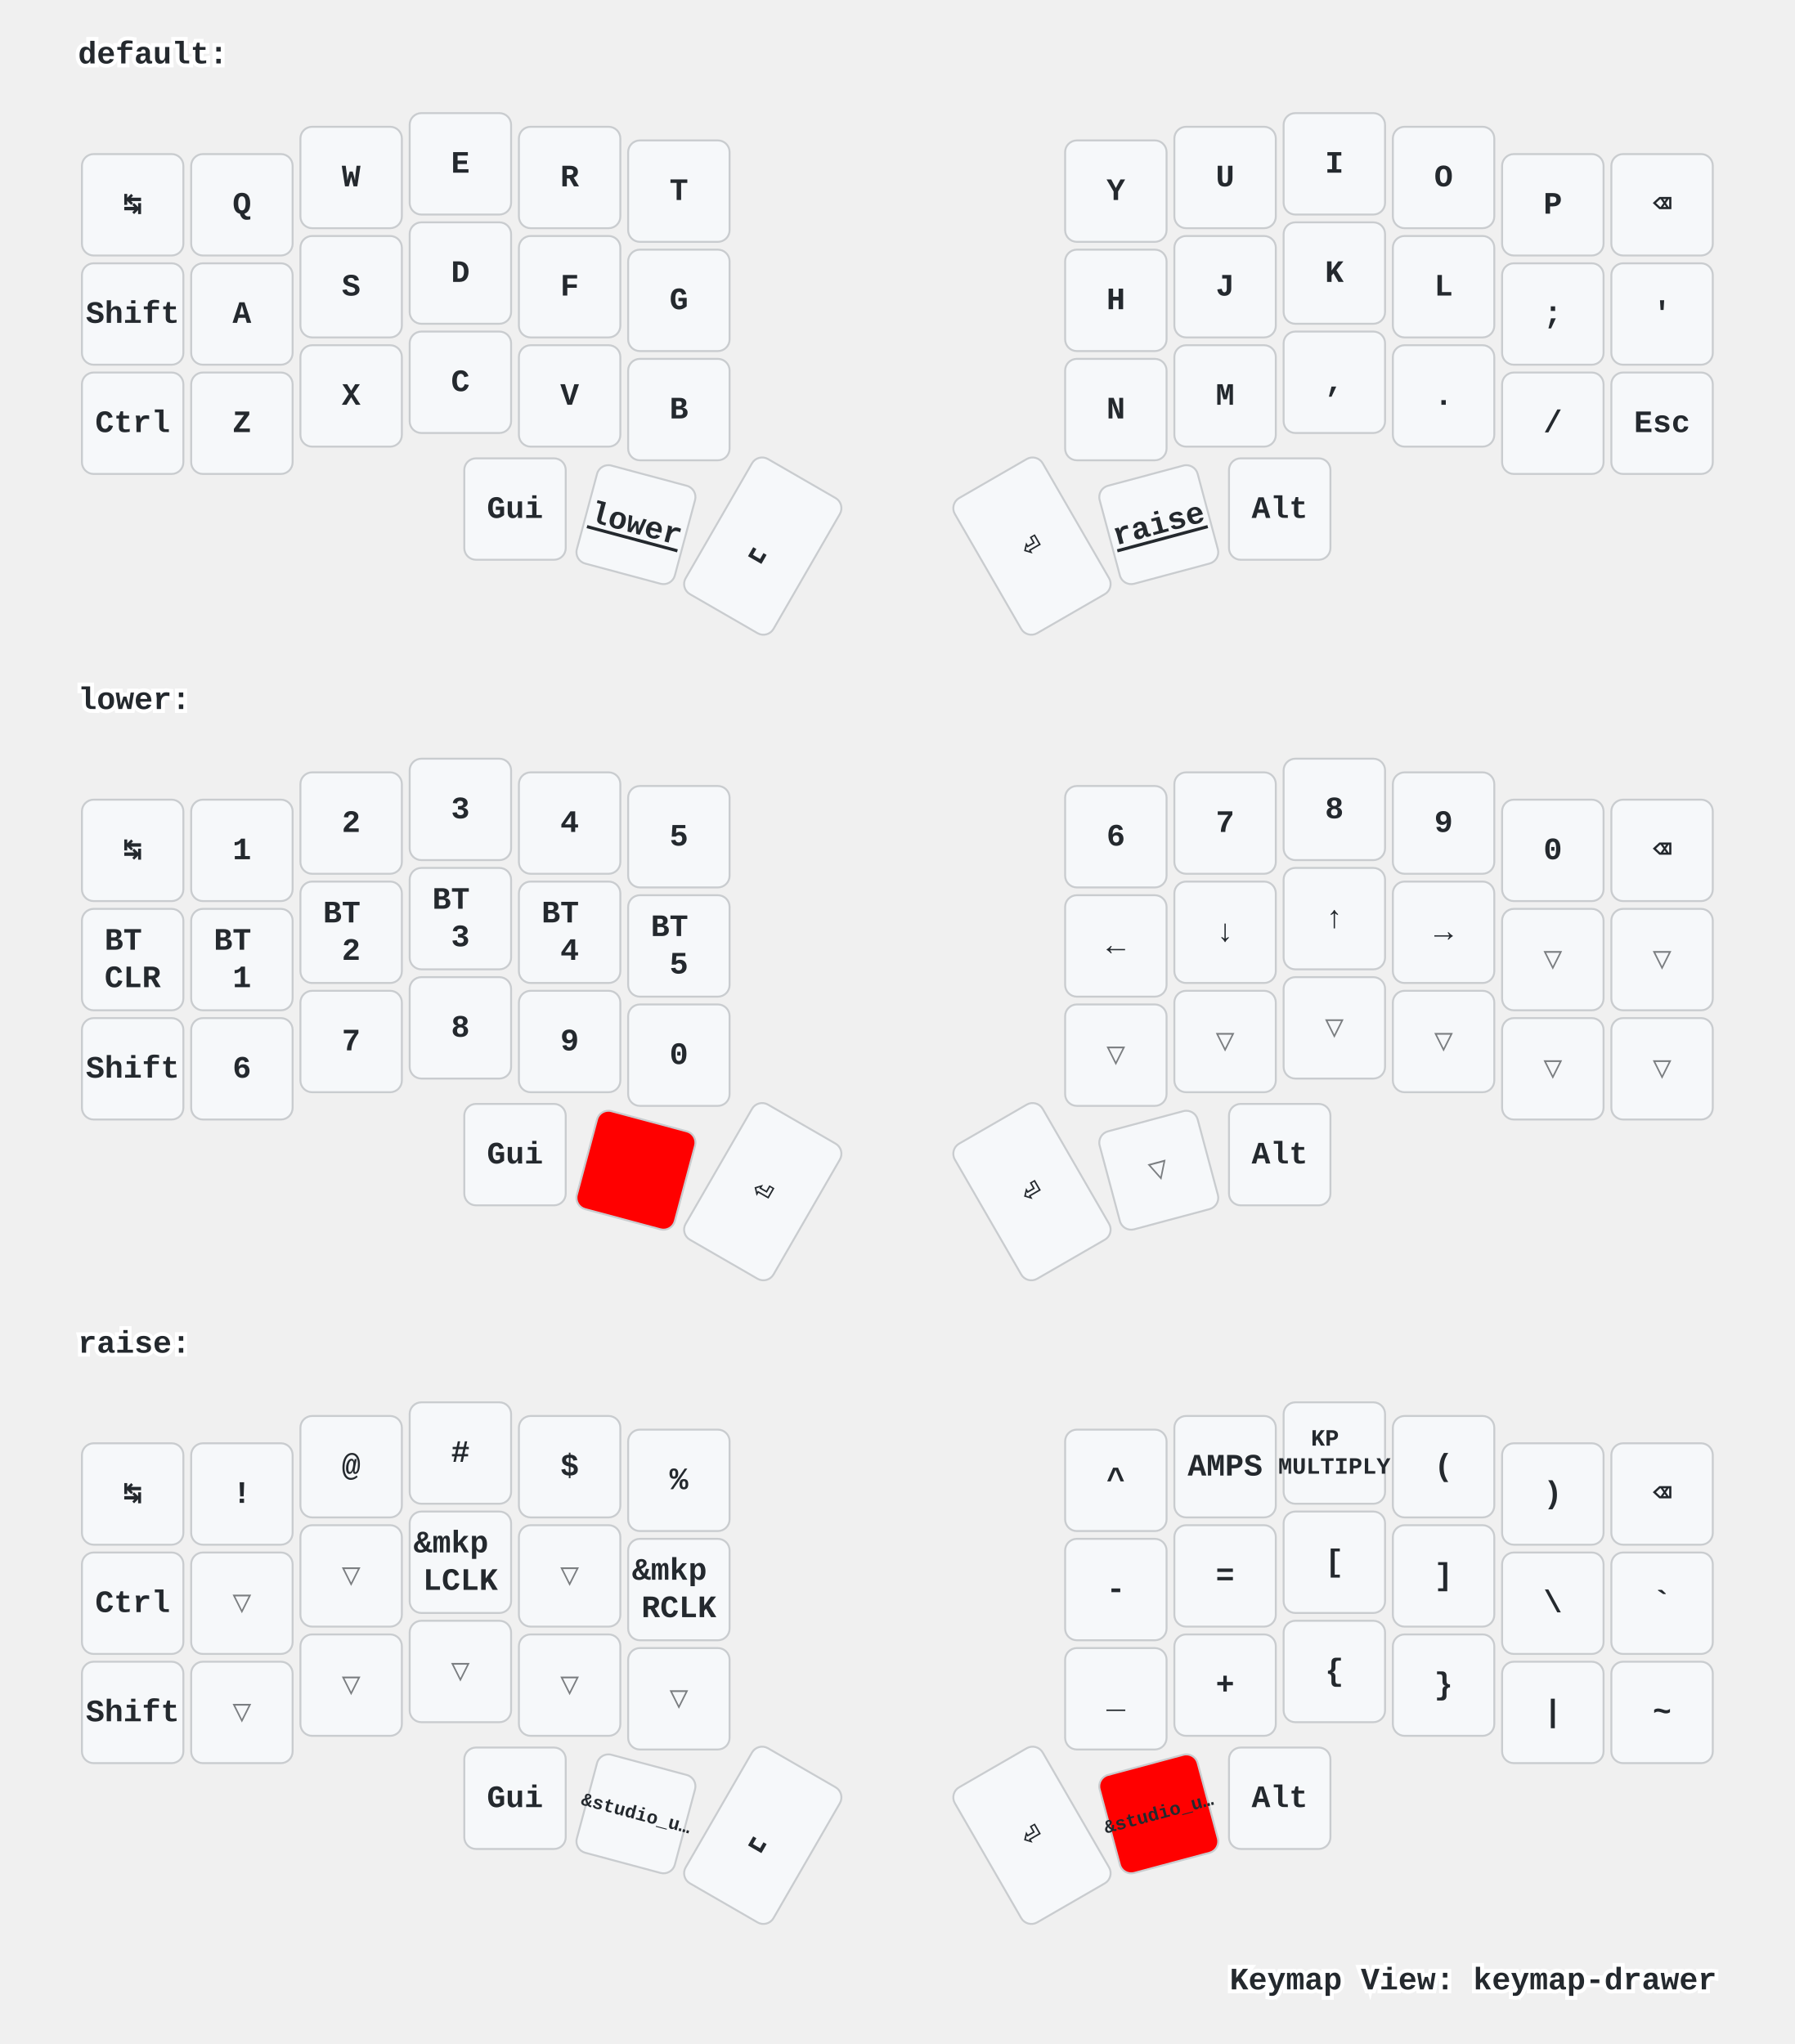
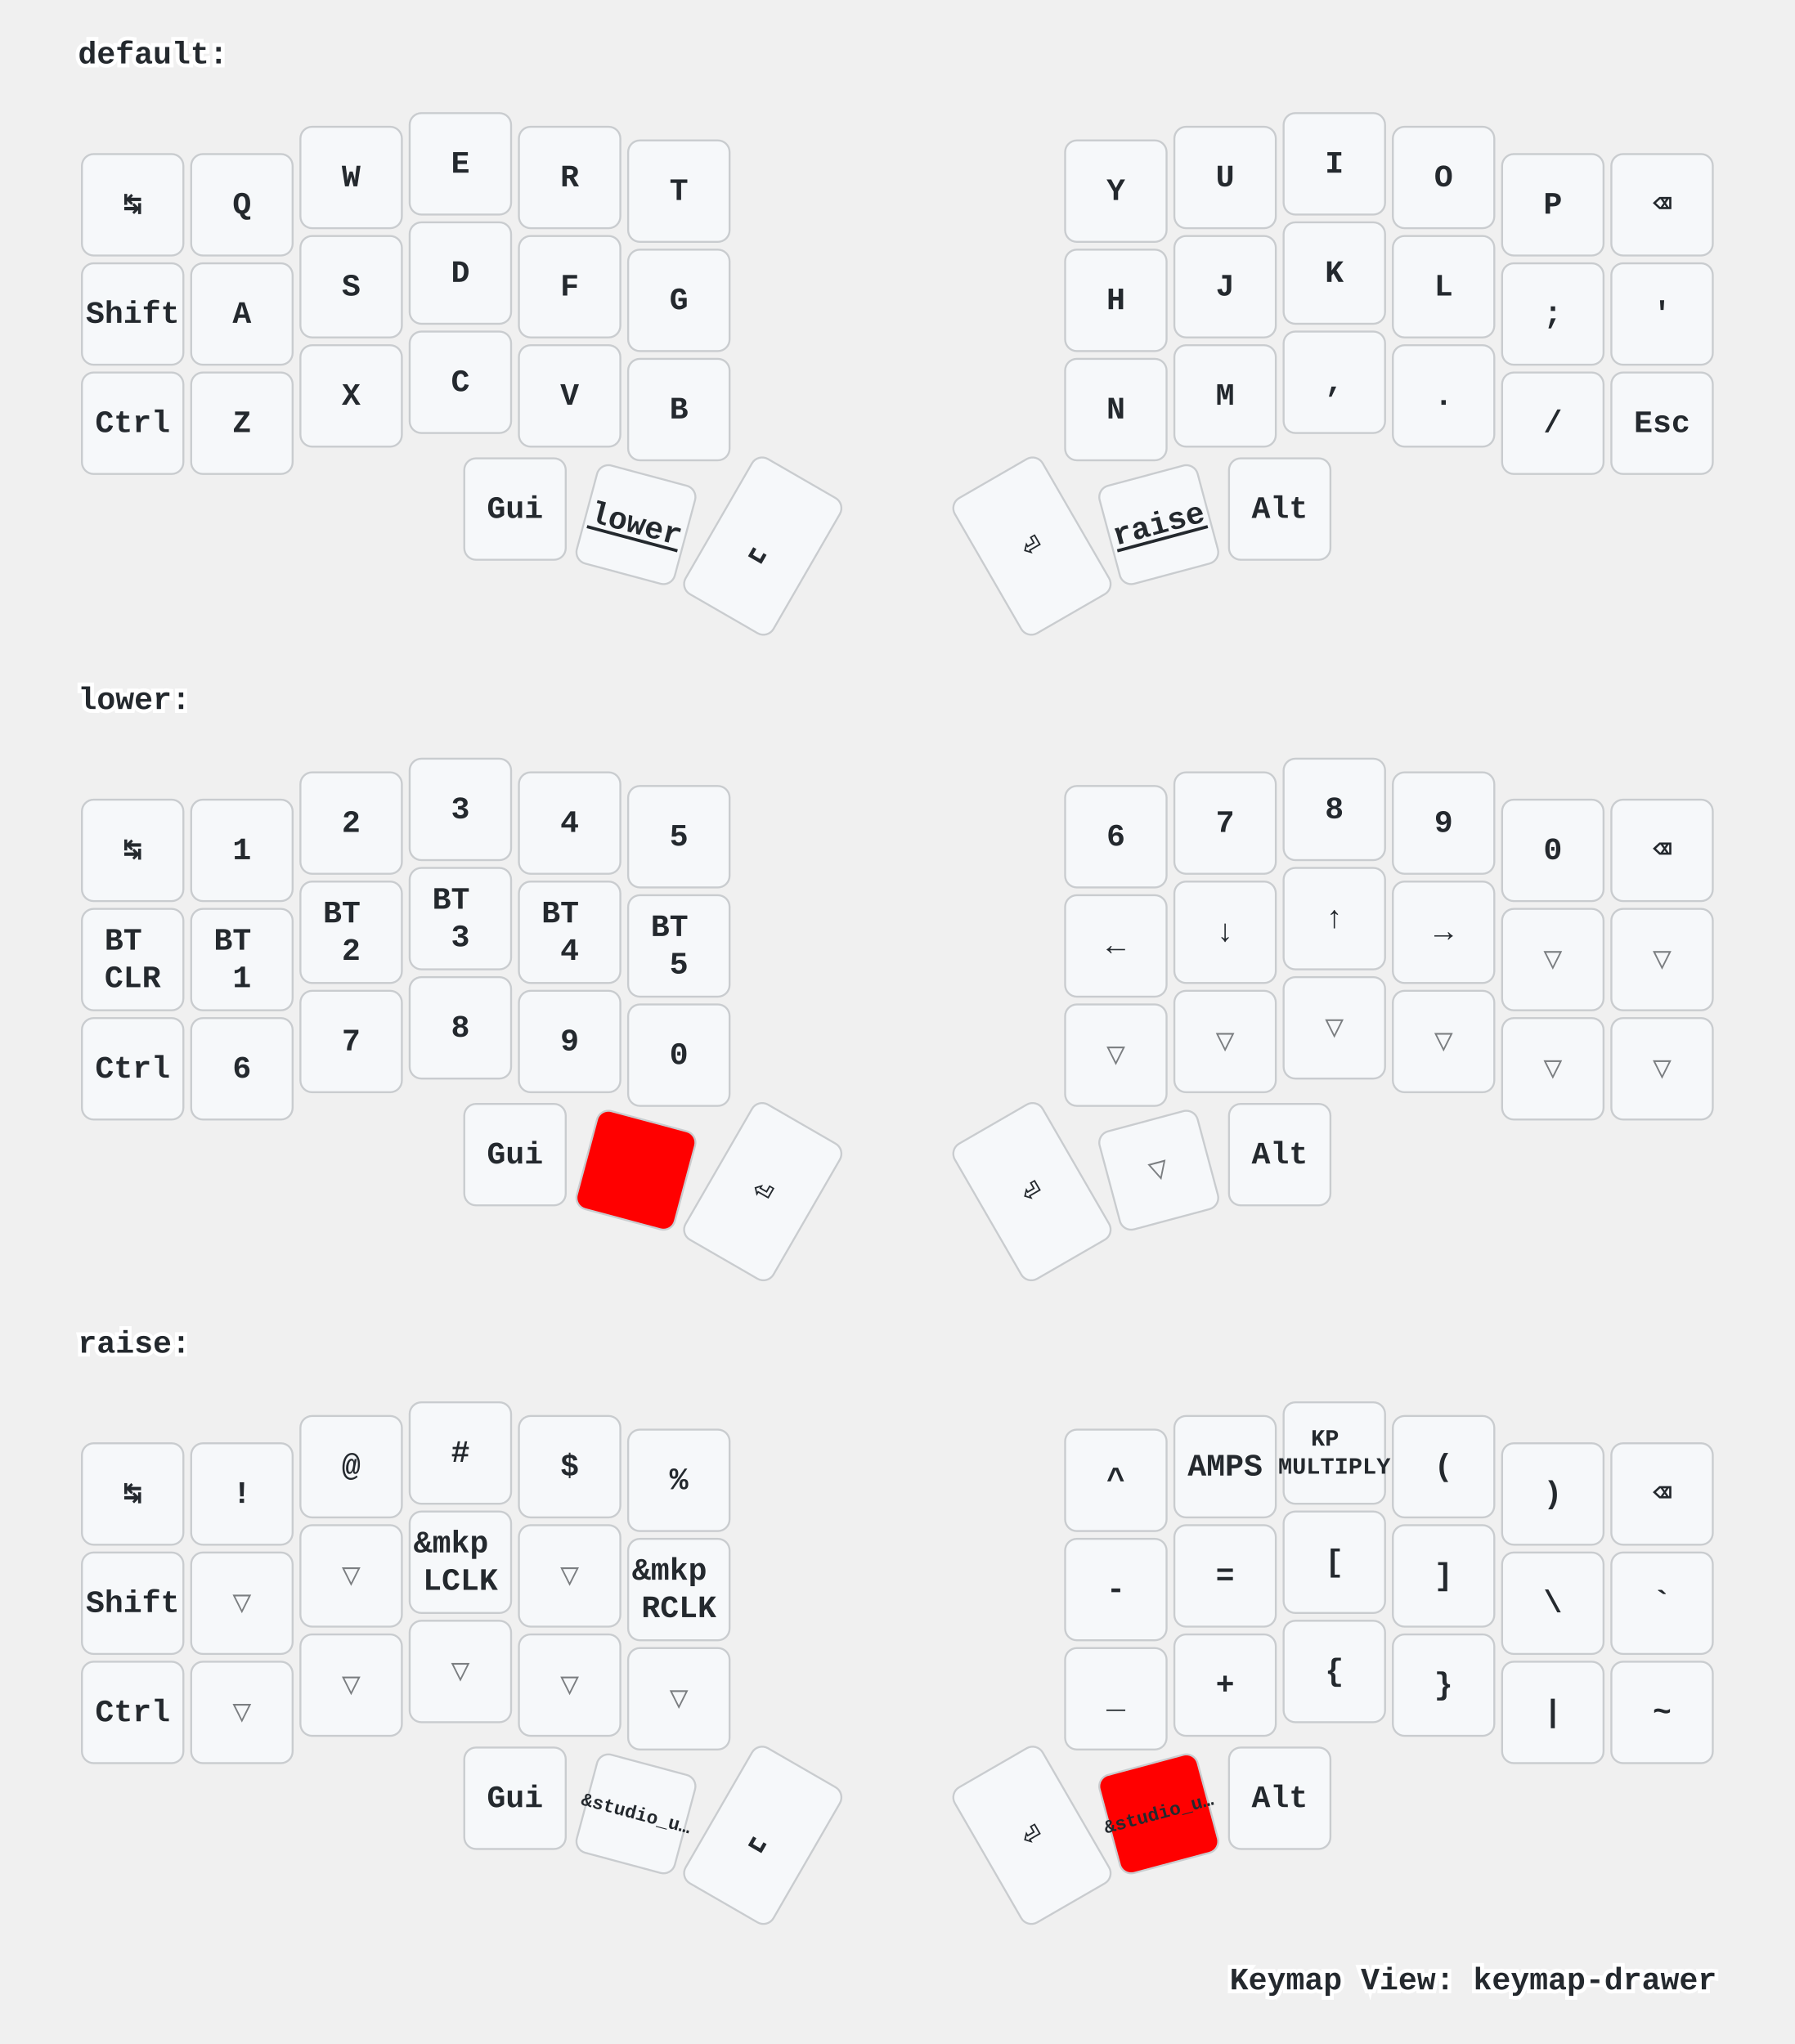
<svg xmlns="http://www.w3.org/2000/svg" width="920" height="1048" viewBox="0 0 920 1048" class="keymap">
  <style>/* inherit to force styles through use tags */
svg path {
    fill: inherit;
}

/* font and background color specifications */
svg.keymap {
    font-family: SFMono-Regular,Consolas,Liberation Mono,Menlo,monospace;
    font-size: 14px;
    font-kerning: normal;
    text-rendering: optimizeLegibility;
    fill: #24292e;
}

/* default key styling */
rect.key {
    fill: #f6f8fa;
}

rect.key, rect.combo {
    stroke: #c9cccf;
    stroke-width: 1;
}

/* default key side styling, only used is draw_key_sides is set */
rect.side {
    filter: brightness(90%);
}

/* color accent for combo boxes */
rect.combo, rect.combo-separate {
    fill: #cdf;
}

/* color accent for held keys */
rect.held, rect.combo.held {
    fill: #fdd;
}

/* color accent for ghost (optional) keys */
rect.ghost, rect.combo.ghost {
    stroke-dasharray: 4, 4;
    stroke-width: 2;
}

text {
    text-anchor: middle;
    dominant-baseline: middle;
}

/* styling for layer labels */
text.label {
    font-weight: bold;
    text-anchor: start;
    stroke: white;
    stroke-width: 4;
    paint-order: stroke;
}

/* styling for optional footer */
text.footer {
    text-anchor: end;
    dominant-baseline: auto;
    stroke: white;
    stroke-width: 4;
    paint-order: stroke;
}

/* styling for combo tap, and key non-tap label text */
text.combo, text.hold, text.shifted, text.left, text.right {
    font-size: 11px;
}

text.hold {
    text-anchor: middle;
    dominant-baseline: auto;
}

text.shifted {
    text-anchor: middle;
    dominant-baseline: hanging;
}

text.left {
    text-anchor: start;
}

text.right {
    text-anchor: end;
}

text.layer-activator {
    text-decoration: underline;
}

/* styling for hold/shifted label text in combo box */
text.combo.hold, text.combo.shifted, text.combo.left, text.combo.right {
    font-size: 8px;
}

/* lighter symbol for transparent keys */
text.trans {
    fill: #7b7e81;
}

/* styling for combo dendrons */
path.combo {
    stroke-width: 1;
    stroke: gray;
    fill: none;
}

/* Start Tabler Icons Cleanup */
/* cannot use height/width with glyphs */
.icon-tabler &gt; path {
    fill: inherit;
    stroke: inherit;
    stroke-width: 2;
}
/* hide tabler's default box */
.icon-tabler &gt; path[stroke="none"][fill="none"] {
    visibility: hidden;
}
/* End Tabler Icons Cleanup */

/* For default sytles, see https://github.com/caksoylar/keymap-drawer/blob/main/keymap_drawer/config.py#L85 */

svg.keymap {
  font-family: Ubuntu Mono, Inconsolata, Consolas, Liberation Mono, Menlo, monospace;
  font-size: 16px;
  font-weight: bold;
  text-rendering: optimizeLegibility;
}

/* Color accent for held keys
red = #f00
green = #0f0
blue = #00f
yellow = #ff0
cyan = #0ff
magenta = #f0f
white = #fff
black = #000
grey = #888
light grey = #ccc
#ffc
*/
rect.held, rect.combo.held {
    fill: #f00;
}

/* Technique borrowed and extended from https://github.com/englmaxi/zmk-config/blob/master/keymap-drawer/config.yaml */
.sym_sub_text.tap {
  translate: -5px 2px;
  font-size: 20px;
}
.sym_sub_text.shifted {
  translate: 10px 13px;
  font-size: 10px;
  opacity: 1.0;
}
.combo.sym_sub_text.tap {
  translate: -1px 1px;
}
.combo.sym_sub_text.shifted {
  translate: 7px 5px;
  font-size: 10px;
  opacity: 1.0;
}

/* Toggle */
.toggle.shifted {
  translate: -10px 12px;
}

.toggle.hold {
  translate: 13px -23px;
}

/* Variant for tap-dances */
.tap_dance.tap {
  translate: -7px 0px;
  font-size: 12px;
}
.tap_dance.shifted {
  translate: 7px 17px;
  font-size: 12px;
  opacity: 1.0;
}

/* Variant for symbol next to symbol */
.sym_by_sym.tap {
  translate: -6px 0px;
}
.sym_by_sym.shifted {
  translate: 10px 12px;
  opacity: 1.0;
}

.combo.sym_by_sym.tap {
  translate: -35px 0px;
}
.combo.sym_by_sym.shifted {
  translate: 35px 20px;
  opacity: 1.0;
}

.combo.sym_by_sym.hold {
  visibility: hidden;
}

/* hide hold box for combo sym_by_sym */
.combo.sym_by_sym.hold &gt; path[stroke="none"][fill="none"] {
  visibility: hidden;
}
</style>
  <g transform="translate(40, 0)" class="layer-default">
    <text x="0" y="28" class="label" id="default">default:</text>
    <g transform="translate(0, 56)">
      <g transform="translate(28, 49)" class="key keypos-0">
        <rect rx="6" ry="6" x="-26" y="-26" width="52" height="52" class="key" />
        <text x="0" y="0" class="key tap">↹</text>
      </g>
      <g transform="translate(84, 49)" class="key keypos-1">
        <rect rx="6" ry="6" x="-26" y="-26" width="52" height="52" class="key" />
        <text x="0" y="0" class="key tap">Q</text>
      </g>
      <g transform="translate(140, 35)" class="key keypos-2">
        <rect rx="6" ry="6" x="-26" y="-26" width="52" height="52" class="key" />
        <text x="0" y="0" class="key tap">W</text>
      </g>
      <g transform="translate(196, 28)" class="key keypos-3">
        <rect rx="6" ry="6" x="-26" y="-26" width="52" height="52" class="key" />
        <text x="0" y="0" class="key tap">E</text>
      </g>
      <g transform="translate(252, 35)" class="key keypos-4">
        <rect rx="6" ry="6" x="-26" y="-26" width="52" height="52" class="key" />
        <text x="0" y="0" class="key tap">R</text>
      </g>
      <g transform="translate(308, 42)" class="key keypos-5">
        <rect rx="6" ry="6" x="-26" y="-26" width="52" height="52" class="key" />
        <text x="0" y="0" class="key tap">T</text>
      </g>
      <g transform="translate(532, 42)" class="key keypos-6">
        <rect rx="6" ry="6" x="-26" y="-26" width="52" height="52" class="key" />
        <text x="0" y="0" class="key tap">Y</text>
      </g>
      <g transform="translate(588, 35)" class="key keypos-7">
        <rect rx="6" ry="6" x="-26" y="-26" width="52" height="52" class="key" />
        <text x="0" y="0" class="key tap">U</text>
      </g>
      <g transform="translate(644, 28)" class="key keypos-8">
        <rect rx="6" ry="6" x="-26" y="-26" width="52" height="52" class="key" />
        <text x="0" y="0" class="key tap">I</text>
      </g>
      <g transform="translate(700, 35)" class="key keypos-9">
        <rect rx="6" ry="6" x="-26" y="-26" width="52" height="52" class="key" />
        <text x="0" y="0" class="key tap">O</text>
      </g>
      <g transform="translate(756, 49)" class="key keypos-10">
        <rect rx="6" ry="6" x="-26" y="-26" width="52" height="52" class="key" />
        <text x="0" y="0" class="key tap">P</text>
      </g>
      <g transform="translate(812, 49)" class="key keypos-11">
        <rect rx="6" ry="6" x="-26" y="-26" width="52" height="52" class="key" />
        <text x="0" y="0" class="key tap">⌫</text>
      </g>
      <g transform="translate(28, 105)" class="key keypos-12">
        <rect rx="6" ry="6" x="-26" y="-26" width="52" height="52" class="key" />
        <text x="0" y="0" class="key tap">Shift</text>
      </g>
      <g transform="translate(84, 105)" class="key keypos-13">
        <rect rx="6" ry="6" x="-26" y="-26" width="52" height="52" class="key" />
        <text x="0" y="0" class="key tap">A</text>
      </g>
      <g transform="translate(140, 91)" class="key keypos-14">
        <rect rx="6" ry="6" x="-26" y="-26" width="52" height="52" class="key" />
        <text x="0" y="0" class="key tap">S</text>
      </g>
      <g transform="translate(196, 84)" class="key keypos-15">
        <rect rx="6" ry="6" x="-26" y="-26" width="52" height="52" class="key" />
        <text x="0" y="0" class="key tap">D</text>
      </g>
      <g transform="translate(252, 91)" class="key keypos-16">
        <rect rx="6" ry="6" x="-26" y="-26" width="52" height="52" class="key" />
        <text x="0" y="0" class="key tap">F</text>
      </g>
      <g transform="translate(308, 98)" class="key keypos-17">
        <rect rx="6" ry="6" x="-26" y="-26" width="52" height="52" class="key" />
        <text x="0" y="0" class="key tap">G</text>
      </g>
      <g transform="translate(532, 98)" class="key keypos-18">
        <rect rx="6" ry="6" x="-26" y="-26" width="52" height="52" class="key" />
        <text x="0" y="0" class="key tap">H</text>
      </g>
      <g transform="translate(588, 91)" class="key keypos-19">
        <rect rx="6" ry="6" x="-26" y="-26" width="52" height="52" class="key" />
        <text x="0" y="0" class="key tap">J</text>
      </g>
      <g transform="translate(644, 84)" class="key keypos-20">
        <rect rx="6" ry="6" x="-26" y="-26" width="52" height="52" class="key" />
        <text x="0" y="0" class="key tap">K</text>
      </g>
      <g transform="translate(700, 91)" class="key keypos-21">
        <rect rx="6" ry="6" x="-26" y="-26" width="52" height="52" class="key" />
        <text x="0" y="0" class="key tap">L</text>
      </g>
      <g transform="translate(756, 105)" class="key keypos-22">
        <rect rx="6" ry="6" x="-26" y="-26" width="52" height="52" class="key" />
        <text x="0" y="0" class="key tap">;</text>
      </g>
      <g transform="translate(812, 105)" class="key keypos-23">
        <rect rx="6" ry="6" x="-26" y="-26" width="52" height="52" class="key" />
        <text x="0" y="0" class="key tap">'</text>
      </g>
      <g transform="translate(28, 161)" class="key keypos-24">
        <rect rx="6" ry="6" x="-26" y="-26" width="52" height="52" class="key" />
        <text x="0" y="0" class="key tap">Ctrl</text>
      </g>
      <g transform="translate(84, 161)" class="key keypos-25">
        <rect rx="6" ry="6" x="-26" y="-26" width="52" height="52" class="key" />
        <text x="0" y="0" class="key tap">Z</text>
      </g>
      <g transform="translate(140, 147)" class="key keypos-26">
        <rect rx="6" ry="6" x="-26" y="-26" width="52" height="52" class="key" />
        <text x="0" y="0" class="key tap">X</text>
      </g>
      <g transform="translate(196, 140)" class="key keypos-27">
        <rect rx="6" ry="6" x="-26" y="-26" width="52" height="52" class="key" />
        <text x="0" y="0" class="key tap">C</text>
      </g>
      <g transform="translate(252, 147)" class="key keypos-28">
        <rect rx="6" ry="6" x="-26" y="-26" width="52" height="52" class="key" />
        <text x="0" y="0" class="key tap">V</text>
      </g>
      <g transform="translate(308, 154)" class="key keypos-29">
        <rect rx="6" ry="6" x="-26" y="-26" width="52" height="52" class="key" />
        <text x="0" y="0" class="key tap">B</text>
      </g>
      <g transform="translate(532, 154)" class="key keypos-30">
        <rect rx="6" ry="6" x="-26" y="-26" width="52" height="52" class="key" />
        <text x="0" y="0" class="key tap">N</text>
      </g>
      <g transform="translate(588, 147)" class="key keypos-31">
        <rect rx="6" ry="6" x="-26" y="-26" width="52" height="52" class="key" />
        <text x="0" y="0" class="key tap">M</text>
      </g>
      <g transform="translate(644, 140)" class="key keypos-32">
        <rect rx="6" ry="6" x="-26" y="-26" width="52" height="52" class="key" />
        <text x="0" y="0" class="key tap">,</text>
      </g>
      <g transform="translate(700, 147)" class="key keypos-33">
        <rect rx="6" ry="6" x="-26" y="-26" width="52" height="52" class="key" />
        <text x="0" y="0" class="key tap">.</text>
      </g>
      <g transform="translate(756, 161)" class="key keypos-34">
        <rect rx="6" ry="6" x="-26" y="-26" width="52" height="52" class="key" />
        <text x="0" y="0" class="key tap">/</text>
      </g>
      <g transform="translate(812, 161)" class="key keypos-35">
        <rect rx="6" ry="6" x="-26" y="-26" width="52" height="52" class="key" />
        <text x="0" y="0" class="key tap">Esc</text>
      </g>
      <g transform="translate(224, 205)" class="key keypos-36">
        <rect rx="6" ry="6" x="-26" y="-26" width="52" height="52" class="key" />
        <text x="0" y="0" class="key tap">Gui</text>
      </g>
      <g transform="translate(286, 213) rotate(15.0)" class="key keypos-37">
        <rect rx="6" ry="6" x="-26" y="-26" width="52" height="52" class="key" />
        <a href="#lower">
          <text x="0" y="0" class="key tap layer-activator">lower</text>
        </a>
      </g>
      <g transform="translate(351, 224) rotate(30.0)" class="key keypos-38">
        <rect rx="6" ry="6" x="-26" y="-40" width="52" height="80" class="key" />
        <text x="0" y="0" class="key tap">␣</text>
      </g>
      <g transform="translate(489, 224) rotate(-30.0)" class="key keypos-39">
        <rect rx="6" ry="6" x="-26" y="-40" width="52" height="80" class="key" />
        <text x="0" y="0" class="key tap">⏎</text>
      </g>
      <g transform="translate(554, 213) rotate(-15.0)" class="key keypos-40">
        <rect rx="6" ry="6" x="-26" y="-26" width="52" height="52" class="key" />
        <a href="#raise">
          <text x="0" y="0" class="key tap layer-activator">raise</text>
        </a>
      </g>
      <g transform="translate(616, 205)" class="key keypos-41">
        <rect rx="6" ry="6" x="-26" y="-26" width="52" height="52" class="key" />
        <text x="0" y="0" class="key tap">Alt</text>
      </g>
    </g>
  </g>
  <g transform="translate(40, 331)" class="layer-lower">
    <text x="0" y="28" class="label" id="lower">lower:</text>
    <g transform="translate(0, 56)">
      <g transform="translate(28, 49)" class="key keypos-0">
        <rect rx="6" ry="6" x="-26" y="-26" width="52" height="52" class="key" />
        <text x="0" y="0" class="key tap">↹</text>
      </g>
      <g transform="translate(84, 49)" class="key keypos-1">
        <rect rx="6" ry="6" x="-26" y="-26" width="52" height="52" class="key" />
        <text x="0" y="0" class="key tap">1</text>
      </g>
      <g transform="translate(140, 35)" class="key keypos-2">
        <rect rx="6" ry="6" x="-26" y="-26" width="52" height="52" class="key" />
        <text x="0" y="0" class="key tap">2</text>
      </g>
      <g transform="translate(196, 28)" class="key keypos-3">
        <rect rx="6" ry="6" x="-26" y="-26" width="52" height="52" class="key" />
        <text x="0" y="0" class="key tap">3</text>
      </g>
      <g transform="translate(252, 35)" class="key keypos-4">
        <rect rx="6" ry="6" x="-26" y="-26" width="52" height="52" class="key" />
        <text x="0" y="0" class="key tap">4</text>
      </g>
      <g transform="translate(308, 42)" class="key keypos-5">
        <rect rx="6" ry="6" x="-26" y="-26" width="52" height="52" class="key" />
        <text x="0" y="0" class="key tap">5</text>
      </g>
      <g transform="translate(532, 42)" class="key keypos-6">
        <rect rx="6" ry="6" x="-26" y="-26" width="52" height="52" class="key" />
        <text x="0" y="0" class="key tap">6</text>
      </g>
      <g transform="translate(588, 35)" class="key keypos-7">
        <rect rx="6" ry="6" x="-26" y="-26" width="52" height="52" class="key" />
        <text x="0" y="0" class="key tap">7</text>
      </g>
      <g transform="translate(644, 28)" class="key keypos-8">
        <rect rx="6" ry="6" x="-26" y="-26" width="52" height="52" class="key" />
        <text x="0" y="0" class="key tap">8</text>
      </g>
      <g transform="translate(700, 35)" class="key keypos-9">
        <rect rx="6" ry="6" x="-26" y="-26" width="52" height="52" class="key" />
        <text x="0" y="0" class="key tap">9</text>
      </g>
      <g transform="translate(756, 49)" class="key keypos-10">
        <rect rx="6" ry="6" x="-26" y="-26" width="52" height="52" class="key" />
        <text x="0" y="0" class="key tap">0</text>
      </g>
      <g transform="translate(812, 49)" class="key keypos-11">
        <rect rx="6" ry="6" x="-26" y="-26" width="52" height="52" class="key" />
        <text x="0" y="0" class="key tap">⌫</text>
      </g>
      <g transform="translate(28, 105)" class="key keypos-12">
        <rect rx="6" ry="6" x="-26" y="-26" width="52" height="52" class="key" />
        <text x="0" y="0" class="key tap">
          <tspan x="0" dy="-0.6em">BT</tspan>
          <tspan x="0" dy="1.2em">CLR</tspan>
        </text>
      </g>
      <g transform="translate(84, 105)" class="key keypos-13">
        <rect rx="6" ry="6" x="-26" y="-26" width="52" height="52" class="key" />
        <text x="0" y="0" class="key tap">
          <tspan x="0" dy="-0.6em">BT</tspan>
          <tspan x="0" dy="1.2em">1</tspan>
        </text>
      </g>
      <g transform="translate(140, 91)" class="key keypos-14">
        <rect rx="6" ry="6" x="-26" y="-26" width="52" height="52" class="key" />
        <text x="0" y="0" class="key tap">
          <tspan x="0" dy="-0.6em">BT</tspan>
          <tspan x="0" dy="1.2em">2</tspan>
        </text>
      </g>
      <g transform="translate(196, 84)" class="key keypos-15">
        <rect rx="6" ry="6" x="-26" y="-26" width="52" height="52" class="key" />
        <text x="0" y="0" class="key tap">
          <tspan x="0" dy="-0.6em">BT</tspan>
          <tspan x="0" dy="1.2em">3</tspan>
        </text>
      </g>
      <g transform="translate(252, 91)" class="key keypos-16">
        <rect rx="6" ry="6" x="-26" y="-26" width="52" height="52" class="key" />
        <text x="0" y="0" class="key tap">
          <tspan x="0" dy="-0.6em">BT</tspan>
          <tspan x="0" dy="1.2em">4</tspan>
        </text>
      </g>
      <g transform="translate(308, 98)" class="key keypos-17">
        <rect rx="6" ry="6" x="-26" y="-26" width="52" height="52" class="key" />
        <text x="0" y="0" class="key tap">
          <tspan x="0" dy="-0.6em">BT</tspan>
          <tspan x="0" dy="1.2em">5</tspan>
        </text>
      </g>
      <g transform="translate(532, 98)" class="key keypos-18">
        <rect rx="6" ry="6" x="-26" y="-26" width="52" height="52" class="key" />
        <text x="0" y="0" class="key tap">←</text>
      </g>
      <g transform="translate(588, 91)" class="key keypos-19">
        <rect rx="6" ry="6" x="-26" y="-26" width="52" height="52" class="key" />
        <text x="0" y="0" class="key tap">↓</text>
      </g>
      <g transform="translate(644, 84)" class="key keypos-20">
        <rect rx="6" ry="6" x="-26" y="-26" width="52" height="52" class="key" />
        <text x="0" y="0" class="key tap">↑</text>
      </g>
      <g transform="translate(700, 91)" class="key keypos-21">
        <rect rx="6" ry="6" x="-26" y="-26" width="52" height="52" class="key" />
        <text x="0" y="0" class="key tap">→</text>
      </g>
      <g transform="translate(756, 105)" class="key trans keypos-22">
        <rect rx="6" ry="6" x="-26" y="-26" width="52" height="52" class="key trans" />
        <text x="0" y="0" class="key trans tap">▽</text>
      </g>
      <g transform="translate(812, 105)" class="key trans keypos-23">
        <rect rx="6" ry="6" x="-26" y="-26" width="52" height="52" class="key trans" />
        <text x="0" y="0" class="key trans tap">▽</text>
      </g>
      <g transform="translate(28, 161)" class="key keypos-24">
        <rect rx="6" ry="6" x="-26" y="-26" width="52" height="52" class="key" />
-         <text x="0" y="0" class="key tap">Shift</text>
+         <text x="0" y="0" class="key tap">Ctrl</text>
      </g>
      <g transform="translate(84, 161)" class="key keypos-25">
        <rect rx="6" ry="6" x="-26" y="-26" width="52" height="52" class="key" />
        <text x="0" y="0" class="key tap">6</text>
      </g>
      <g transform="translate(140, 147)" class="key keypos-26">
        <rect rx="6" ry="6" x="-26" y="-26" width="52" height="52" class="key" />
        <text x="0" y="0" class="key tap">7</text>
      </g>
      <g transform="translate(196, 140)" class="key keypos-27">
        <rect rx="6" ry="6" x="-26" y="-26" width="52" height="52" class="key" />
        <text x="0" y="0" class="key tap">8</text>
      </g>
      <g transform="translate(252, 147)" class="key keypos-28">
        <rect rx="6" ry="6" x="-26" y="-26" width="52" height="52" class="key" />
        <text x="0" y="0" class="key tap">9</text>
      </g>
      <g transform="translate(308, 154)" class="key keypos-29">
        <rect rx="6" ry="6" x="-26" y="-26" width="52" height="52" class="key" />
        <text x="0" y="0" class="key tap">0</text>
      </g>
      <g transform="translate(532, 154)" class="key trans keypos-30">
        <rect rx="6" ry="6" x="-26" y="-26" width="52" height="52" class="key trans" />
        <text x="0" y="0" class="key trans tap">▽</text>
      </g>
      <g transform="translate(588, 147)" class="key trans keypos-31">
        <rect rx="6" ry="6" x="-26" y="-26" width="52" height="52" class="key trans" />
        <text x="0" y="0" class="key trans tap">▽</text>
      </g>
      <g transform="translate(644, 140)" class="key trans keypos-32">
        <rect rx="6" ry="6" x="-26" y="-26" width="52" height="52" class="key trans" />
        <text x="0" y="0" class="key trans tap">▽</text>
      </g>
      <g transform="translate(700, 147)" class="key trans keypos-33">
        <rect rx="6" ry="6" x="-26" y="-26" width="52" height="52" class="key trans" />
        <text x="0" y="0" class="key trans tap">▽</text>
      </g>
      <g transform="translate(756, 161)" class="key trans keypos-34">
        <rect rx="6" ry="6" x="-26" y="-26" width="52" height="52" class="key trans" />
        <text x="0" y="0" class="key trans tap">▽</text>
      </g>
      <g transform="translate(812, 161)" class="key trans keypos-35">
        <rect rx="6" ry="6" x="-26" y="-26" width="52" height="52" class="key trans" />
        <text x="0" y="0" class="key trans tap">▽</text>
      </g>
      <g transform="translate(224, 205)" class="key keypos-36">
        <rect rx="6" ry="6" x="-26" y="-26" width="52" height="52" class="key" />
        <text x="0" y="0" class="key tap">Gui</text>
      </g>
      <g transform="translate(286, 213) rotate(15.0)" class="key held keypos-37">
        <rect rx="6" ry="6" x="-26" y="-26" width="52" height="52" class="key held" />
      </g>
      <g transform="translate(351, 224) rotate(30.0)" class="key keypos-38">
        <rect rx="6" ry="6" x="-26" y="-40" width="52" height="80" class="key" />
        <text x="0" y="0" class="key tap">⏎</text>
      </g>
      <g transform="translate(489, 224) rotate(-30.0)" class="key keypos-39">
        <rect rx="6" ry="6" x="-26" y="-40" width="52" height="80" class="key" />
        <text x="0" y="0" class="key tap">⏎</text>
      </g>
      <g transform="translate(554, 213) rotate(-15.0)" class="key trans keypos-40">
        <rect rx="6" ry="6" x="-26" y="-26" width="52" height="52" class="key trans" />
        <text x="0" y="0" class="key trans tap">▽</text>
      </g>
      <g transform="translate(616, 205)" class="key keypos-41">
        <rect rx="6" ry="6" x="-26" y="-26" width="52" height="52" class="key" />
        <text x="0" y="0" class="key tap">Alt</text>
      </g>
    </g>
  </g>
  <g transform="translate(40, 661)" class="layer-raise">
    <text x="0" y="28" class="label" id="raise">raise:</text>
    <g transform="translate(0, 56)">
      <g transform="translate(28, 49)" class="key keypos-0">
        <rect rx="6" ry="6" x="-26" y="-26" width="52" height="52" class="key" />
        <text x="0" y="0" class="key tap">↹</text>
      </g>
      <g transform="translate(84, 49)" class="key keypos-1">
        <rect rx="6" ry="6" x="-26" y="-26" width="52" height="52" class="key" />
        <text x="0" y="0" class="key tap">!</text>
      </g>
      <g transform="translate(140, 35)" class="key keypos-2">
        <rect rx="6" ry="6" x="-26" y="-26" width="52" height="52" class="key" />
        <text x="0" y="0" class="key tap">@</text>
      </g>
      <g transform="translate(196, 28)" class="key keypos-3">
        <rect rx="6" ry="6" x="-26" y="-26" width="52" height="52" class="key" />
        <text x="0" y="0" class="key tap">#</text>
      </g>
      <g transform="translate(252, 35)" class="key keypos-4">
        <rect rx="6" ry="6" x="-26" y="-26" width="52" height="52" class="key" />
        <text x="0" y="0" class="key tap">$</text>
      </g>
      <g transform="translate(308, 42)" class="key keypos-5">
        <rect rx="6" ry="6" x="-26" y="-26" width="52" height="52" class="key" />
        <text x="0" y="0" class="key tap">%</text>
      </g>
      <g transform="translate(532, 42)" class="key keypos-6">
        <rect rx="6" ry="6" x="-26" y="-26" width="52" height="52" class="key" />
        <text x="0" y="0" class="key tap">^</text>
      </g>
      <g transform="translate(588, 35)" class="key keypos-7">
        <rect rx="6" ry="6" x="-26" y="-26" width="52" height="52" class="key" />
        <text x="0" y="0" class="key tap">AMPS</text>
      </g>
      <g transform="translate(644, 28)" class="key keypos-8">
        <rect rx="6" ry="6" x="-26" y="-26" width="52" height="52" class="key" />
        <text x="0" y="0" class="key tap">
          <tspan x="0" dy="-0.6em" style="font-size: 75%">KP</tspan>
          <tspan x="0" dy="1.2em" style="font-size: 75%">MULTIPLY</tspan>
        </text>
      </g>
      <g transform="translate(700, 35)" class="key keypos-9">
        <rect rx="6" ry="6" x="-26" y="-26" width="52" height="52" class="key" />
        <text x="0" y="0" class="key tap">(</text>
      </g>
      <g transform="translate(756, 49)" class="key keypos-10">
        <rect rx="6" ry="6" x="-26" y="-26" width="52" height="52" class="key" />
        <text x="0" y="0" class="key tap">)</text>
      </g>
      <g transform="translate(812, 49)" class="key keypos-11">
        <rect rx="6" ry="6" x="-26" y="-26" width="52" height="52" class="key" />
        <text x="0" y="0" class="key tap">⌫</text>
      </g>
      <g transform="translate(28, 105)" class="key keypos-12">
        <rect rx="6" ry="6" x="-26" y="-26" width="52" height="52" class="key" />
-         <text x="0" y="0" class="key tap">Ctrl</text>
+         <text x="0" y="0" class="key tap">Shift</text>
      </g>
      <g transform="translate(84, 105)" class="key trans keypos-13">
        <rect rx="6" ry="6" x="-26" y="-26" width="52" height="52" class="key trans" />
        <text x="0" y="0" class="key trans tap">▽</text>
      </g>
      <g transform="translate(140, 91)" class="key trans keypos-14">
        <rect rx="6" ry="6" x="-26" y="-26" width="52" height="52" class="key trans" />
        <text x="0" y="0" class="key trans tap">▽</text>
      </g>
      <g transform="translate(196, 84)" class="key keypos-15">
        <rect rx="6" ry="6" x="-26" y="-26" width="52" height="52" class="key" />
        <text x="0" y="0" class="key tap">
          <tspan x="0" dy="-0.6em">&amp;mkp</tspan>
          <tspan x="0" dy="1.2em">LCLK</tspan>
        </text>
      </g>
      <g transform="translate(252, 91)" class="key trans keypos-16">
        <rect rx="6" ry="6" x="-26" y="-26" width="52" height="52" class="key trans" />
        <text x="0" y="0" class="key trans tap">▽</text>
      </g>
      <g transform="translate(308, 98)" class="key keypos-17">
        <rect rx="6" ry="6" x="-26" y="-26" width="52" height="52" class="key" />
        <text x="0" y="0" class="key tap">
          <tspan x="0" dy="-0.6em">&amp;mkp</tspan>
          <tspan x="0" dy="1.2em">RCLK</tspan>
        </text>
      </g>
      <g transform="translate(532, 98)" class="key keypos-18">
        <rect rx="6" ry="6" x="-26" y="-26" width="52" height="52" class="key" />
        <text x="0" y="0" class="key tap">-</text>
      </g>
      <g transform="translate(588, 91)" class="key keypos-19">
        <rect rx="6" ry="6" x="-26" y="-26" width="52" height="52" class="key" />
        <text x="0" y="0" class="key tap">=</text>
      </g>
      <g transform="translate(644, 84)" class="key keypos-20">
        <rect rx="6" ry="6" x="-26" y="-26" width="52" height="52" class="key" />
        <text x="0" y="0" class="key tap">[</text>
      </g>
      <g transform="translate(700, 91)" class="key keypos-21">
        <rect rx="6" ry="6" x="-26" y="-26" width="52" height="52" class="key" />
        <text x="0" y="0" class="key tap">]</text>
      </g>
      <g transform="translate(756, 105)" class="key keypos-22">
        <rect rx="6" ry="6" x="-26" y="-26" width="52" height="52" class="key" />
        <text x="0" y="0" class="key tap">\</text>
      </g>
      <g transform="translate(812, 105)" class="key keypos-23">
        <rect rx="6" ry="6" x="-26" y="-26" width="52" height="52" class="key" />
        <text x="0" y="0" class="key tap">`</text>
      </g>
      <g transform="translate(28, 161)" class="key keypos-24">
        <rect rx="6" ry="6" x="-26" y="-26" width="52" height="52" class="key" />
-         <text x="0" y="0" class="key tap">Shift</text>
+         <text x="0" y="0" class="key tap">Ctrl</text>
      </g>
      <g transform="translate(84, 161)" class="key trans keypos-25">
        <rect rx="6" ry="6" x="-26" y="-26" width="52" height="52" class="key trans" />
        <text x="0" y="0" class="key trans tap">▽</text>
      </g>
      <g transform="translate(140, 147)" class="key trans keypos-26">
        <rect rx="6" ry="6" x="-26" y="-26" width="52" height="52" class="key trans" />
        <text x="0" y="0" class="key trans tap">▽</text>
      </g>
      <g transform="translate(196, 140)" class="key trans keypos-27">
        <rect rx="6" ry="6" x="-26" y="-26" width="52" height="52" class="key trans" />
        <text x="0" y="0" class="key trans tap">▽</text>
      </g>
      <g transform="translate(252, 147)" class="key trans keypos-28">
        <rect rx="6" ry="6" x="-26" y="-26" width="52" height="52" class="key trans" />
        <text x="0" y="0" class="key trans tap">▽</text>
      </g>
      <g transform="translate(308, 154)" class="key trans keypos-29">
        <rect rx="6" ry="6" x="-26" y="-26" width="52" height="52" class="key trans" />
        <text x="0" y="0" class="key trans tap">▽</text>
      </g>
      <g transform="translate(532, 154)" class="key keypos-30">
        <rect rx="6" ry="6" x="-26" y="-26" width="52" height="52" class="key" />
        <text x="0" y="0" class="key tap">_</text>
      </g>
      <g transform="translate(588, 147)" class="key keypos-31">
        <rect rx="6" ry="6" x="-26" y="-26" width="52" height="52" class="key" />
        <text x="0" y="0" class="key tap">+</text>
      </g>
      <g transform="translate(644, 140)" class="key keypos-32">
        <rect rx="6" ry="6" x="-26" y="-26" width="52" height="52" class="key" />
        <text x="0" y="0" class="key tap">{</text>
      </g>
      <g transform="translate(700, 147)" class="key keypos-33">
        <rect rx="6" ry="6" x="-26" y="-26" width="52" height="52" class="key" />
        <text x="0" y="0" class="key tap">}</text>
      </g>
      <g transform="translate(756, 161)" class="key keypos-34">
        <rect rx="6" ry="6" x="-26" y="-26" width="52" height="52" class="key" />
        <text x="0" y="0" class="key tap">|</text>
      </g>
      <g transform="translate(812, 161)" class="key keypos-35">
        <rect rx="6" ry="6" x="-26" y="-26" width="52" height="52" class="key" />
        <text x="0" y="0" class="key tap">~</text>
      </g>
      <g transform="translate(224, 205)" class="key keypos-36">
        <rect rx="6" ry="6" x="-26" y="-26" width="52" height="52" class="key" />
        <text x="0" y="0" class="key tap">Gui</text>
      </g>
      <g transform="translate(286, 213) rotate(15.0)" class="key keypos-37">
        <rect rx="6" ry="6" x="-26" y="-26" width="52" height="52" class="key" />
        <text x="0" y="0" class="key tap">
          <tspan style="font-size: 60%">&amp;studio_u…</tspan>
        </text>
      </g>
      <g transform="translate(351, 224) rotate(30.0)" class="key keypos-38">
        <rect rx="6" ry="6" x="-26" y="-40" width="52" height="80" class="key" />
        <text x="0" y="0" class="key tap">␣</text>
      </g>
      <g transform="translate(489, 224) rotate(-30.0)" class="key keypos-39">
        <rect rx="6" ry="6" x="-26" y="-40" width="52" height="80" class="key" />
        <text x="0" y="0" class="key tap">⏎</text>
      </g>
      <g transform="translate(554, 213) rotate(-15.0)" class="key held keypos-40">
        <rect rx="6" ry="6" x="-26" y="-26" width="52" height="52" class="key held" />
        <text x="0" y="0" class="key held tap">
          <tspan style="font-size: 60%">&amp;studio_u…</tspan>
        </text>
      </g>
      <g transform="translate(616, 205)" class="key keypos-41">
        <rect rx="6" ry="6" x="-26" y="-26" width="52" height="52" class="key" />
        <text x="0" y="0" class="key tap">Alt</text>
      </g>
    </g>
  </g>
  <text x="880.0" y="1020.0" class="footer">Keymap View: <a href="https://github.com/caksoylar/keymap-drawer">keymap-drawer</a>
  </text>
</svg>
